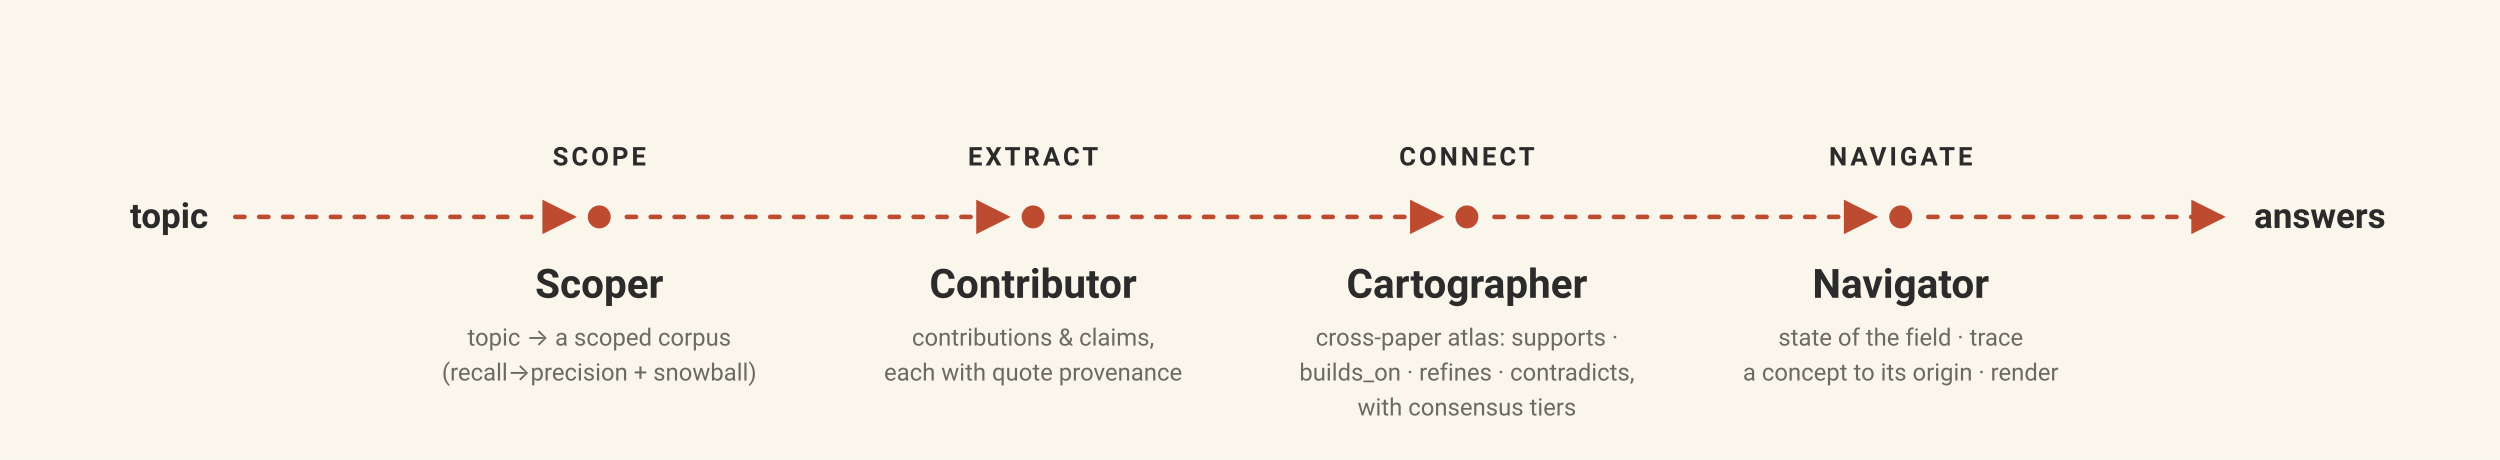
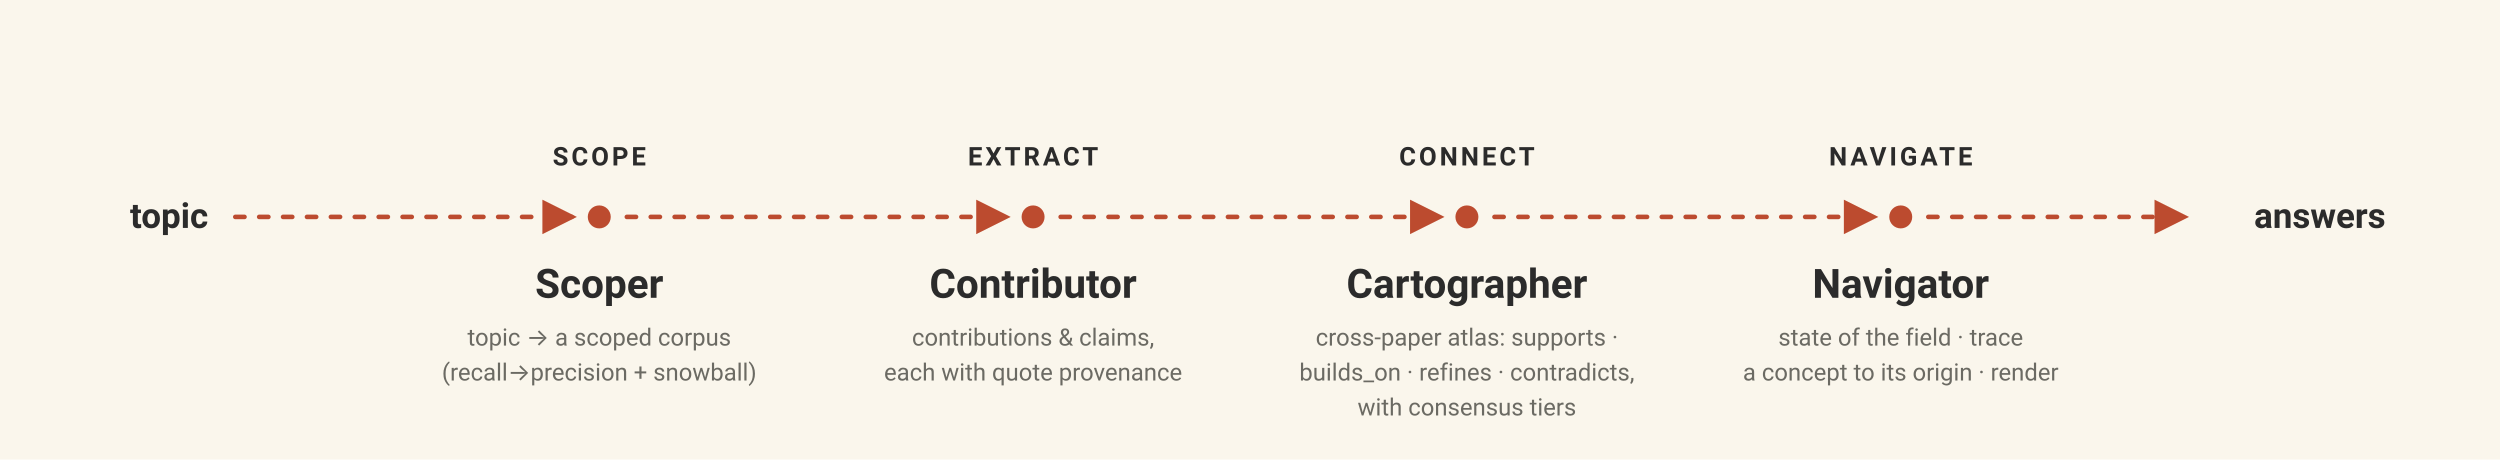
<svg xmlns="http://www.w3.org/2000/svg" viewBox="0 0 1360 250" font-family="-apple-system,BlinkMacSystemFont,Segoe UI,Roboto,sans-serif" role="img" aria-label="Prior pipeline, topic to answers: SCOPE (Scoper), EXTRACT (Contributor), CONNECT (Cartographer), NAVIGATE (Navigator)">
  <defs>
    <marker id="ah" viewBox="0 0 10 10" refX="8.5" refY="5" markerWidth="7.5" markerHeight="7.5" orient="auto">
      <path d="M0,0 L10,5 L0,10 z" fill="#bc4b2f" />
    </marker>
  </defs>
  <rect width="1360" height="250" fill="#faf6ec" />
  <line x1="128" y1="118" x2="311" y2="118" stroke="#bc4b2f" stroke-width="2.5" stroke-dasharray="5 8" stroke-linecap="round" marker-end="url(#ah)" />
  <line x1="341" y1="118" x2="547" y2="118" stroke="#bc4b2f" stroke-width="2.5" stroke-dasharray="5 8" stroke-linecap="round" marker-end="url(#ah)" />
  <line x1="577" y1="118" x2="783" y2="118" stroke="#bc4b2f" stroke-width="2.5" stroke-dasharray="5 8" stroke-linecap="round" marker-end="url(#ah)" />
  <line x1="813" y1="118" x2="1019" y2="118" stroke="#bc4b2f" stroke-width="2.5" stroke-dasharray="5 8" stroke-linecap="round" marker-end="url(#ah)" />
-   <line x1="1049" y1="118" x2="1208" y2="118" stroke="#bc4b2f" stroke-width="2.5" stroke-dasharray="5 8" stroke-linecap="round" marker-end="url(#ah)" />
+   <line x1="1049" y1="118" x2="1188" y2="118" stroke="#bc4b2f" stroke-width="2.5" stroke-dasharray="5 8" stroke-linecap="round" marker-end="url(#ah)" />
  <text x="92" y="124" text-anchor="middle" font-size="19" font-weight="700" fill="#2b2b2b">topic</text>
  <text x="1262" y="124" text-anchor="middle" font-size="19" font-weight="700" fill="#2b2b2b">answers</text>
  <text x="326" y="90" text-anchor="middle" font-size="14" font-weight="700" letter-spacing="1.6" fill="#2b2b2b">SCOPE</text>
  <circle cx="326" cy="118" r="7.5" fill="#bc4b2f" stroke="#faf6ec" stroke-width="2.5" />
  <text x="326" y="162" text-anchor="middle" font-size="22" font-weight="700" fill="#2b2b2b">Scoper</text>
  <text x="326" y="188" text-anchor="middle" font-size="13" fill="#6b6a63">topic → a scoped corpus</text>
  <text x="326" y="207" text-anchor="middle" font-size="13" fill="#6b6a63">(recall→precision + snowball)</text>
  <text x="562" y="90" text-anchor="middle" font-size="14" font-weight="700" letter-spacing="1.6" fill="#2b2b2b">EXTRACT</text>
  <circle cx="562" cy="118" r="7.5" fill="#bc4b2f" stroke="#faf6ec" stroke-width="2.5" />
  <text x="562" y="162" text-anchor="middle" font-size="22" font-weight="700" fill="#2b2b2b">Contributor</text>
  <text x="562" y="188" text-anchor="middle" font-size="13" fill="#6b6a63">contributions &amp; claims,</text>
  <text x="562" y="207" text-anchor="middle" font-size="13" fill="#6b6a63">each with quote provenance</text>
  <text x="798" y="90" text-anchor="middle" font-size="14" font-weight="700" letter-spacing="1.6" fill="#2b2b2b">CONNECT</text>
  <circle cx="798" cy="118" r="7.5" fill="#bc4b2f" stroke="#faf6ec" stroke-width="2.5" />
  <text x="798" y="162" text-anchor="middle" font-size="22" font-weight="700" fill="#2b2b2b">Cartographer</text>
  <text x="798" y="188" text-anchor="middle" font-size="13" fill="#6b6a63">cross-paper atlas: supports ·</text>
  <text x="798" y="207" text-anchor="middle" font-size="13" fill="#6b6a63">builds_on · refines · contradicts,</text>
  <text x="798" y="226" text-anchor="middle" font-size="13" fill="#6b6a63">with consensus tiers</text>
  <text x="1034" y="90" text-anchor="middle" font-size="14" font-weight="700" letter-spacing="1.6" fill="#2b2b2b">NAVIGATE</text>
  <circle cx="1034" cy="118" r="7.5" fill="#bc4b2f" stroke="#faf6ec" stroke-width="2.5" />
  <text x="1034" y="162" text-anchor="middle" font-size="22" font-weight="700" fill="#2b2b2b">Navigator</text>
  <text x="1034" y="188" text-anchor="middle" font-size="13" fill="#6b6a63">state of the field · trace</text>
  <text x="1034" y="207" text-anchor="middle" font-size="13" fill="#6b6a63">a concept to its origin · render</text>
</svg>
